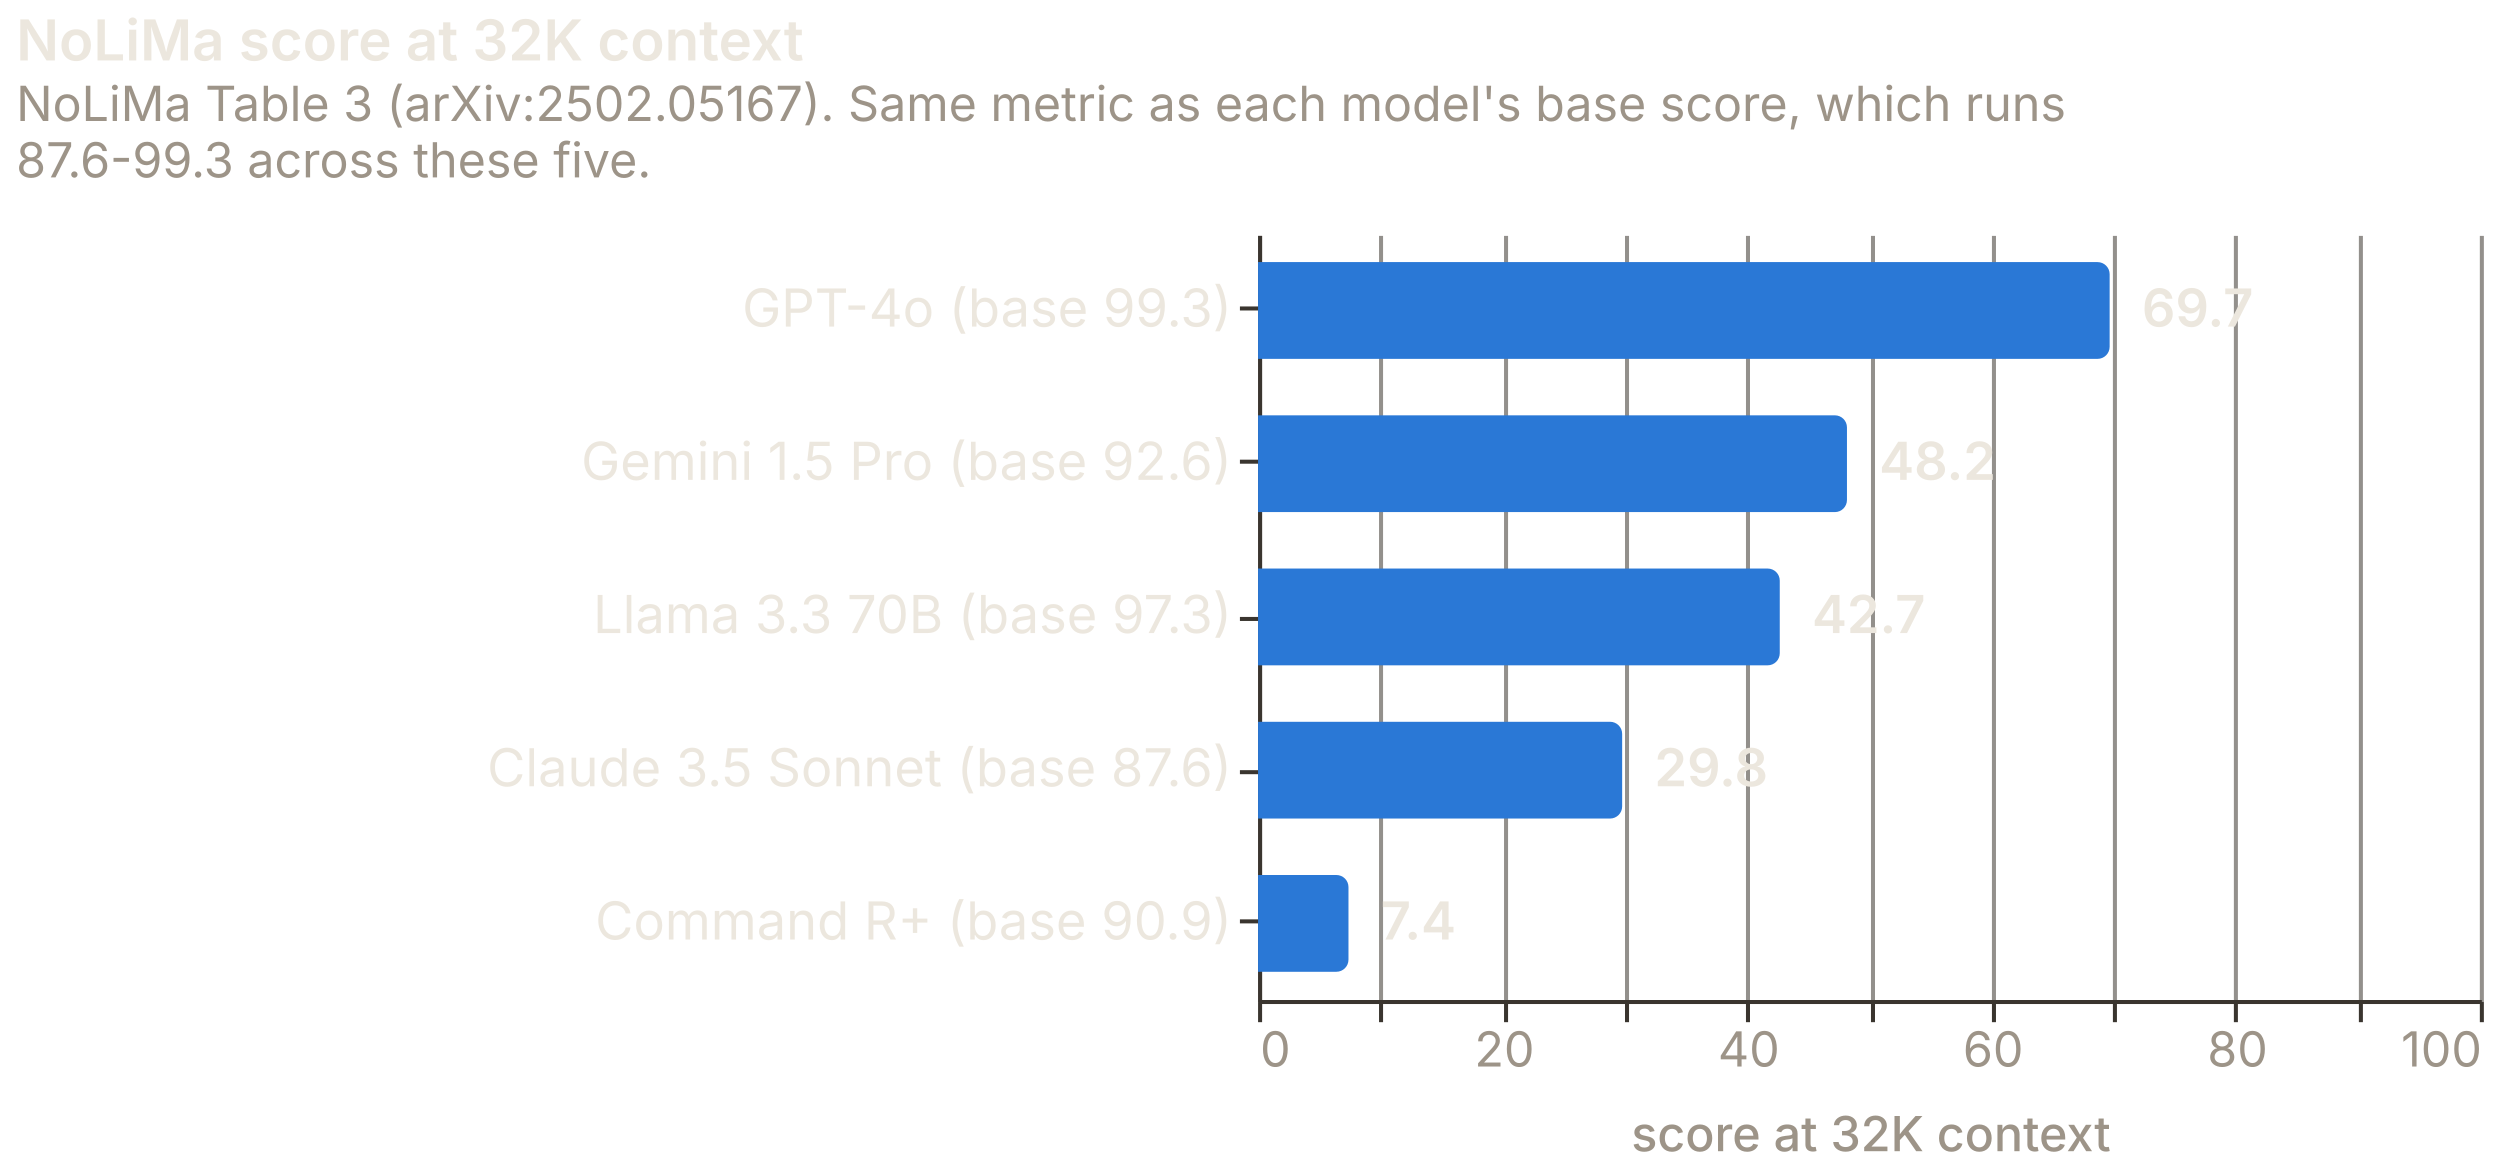
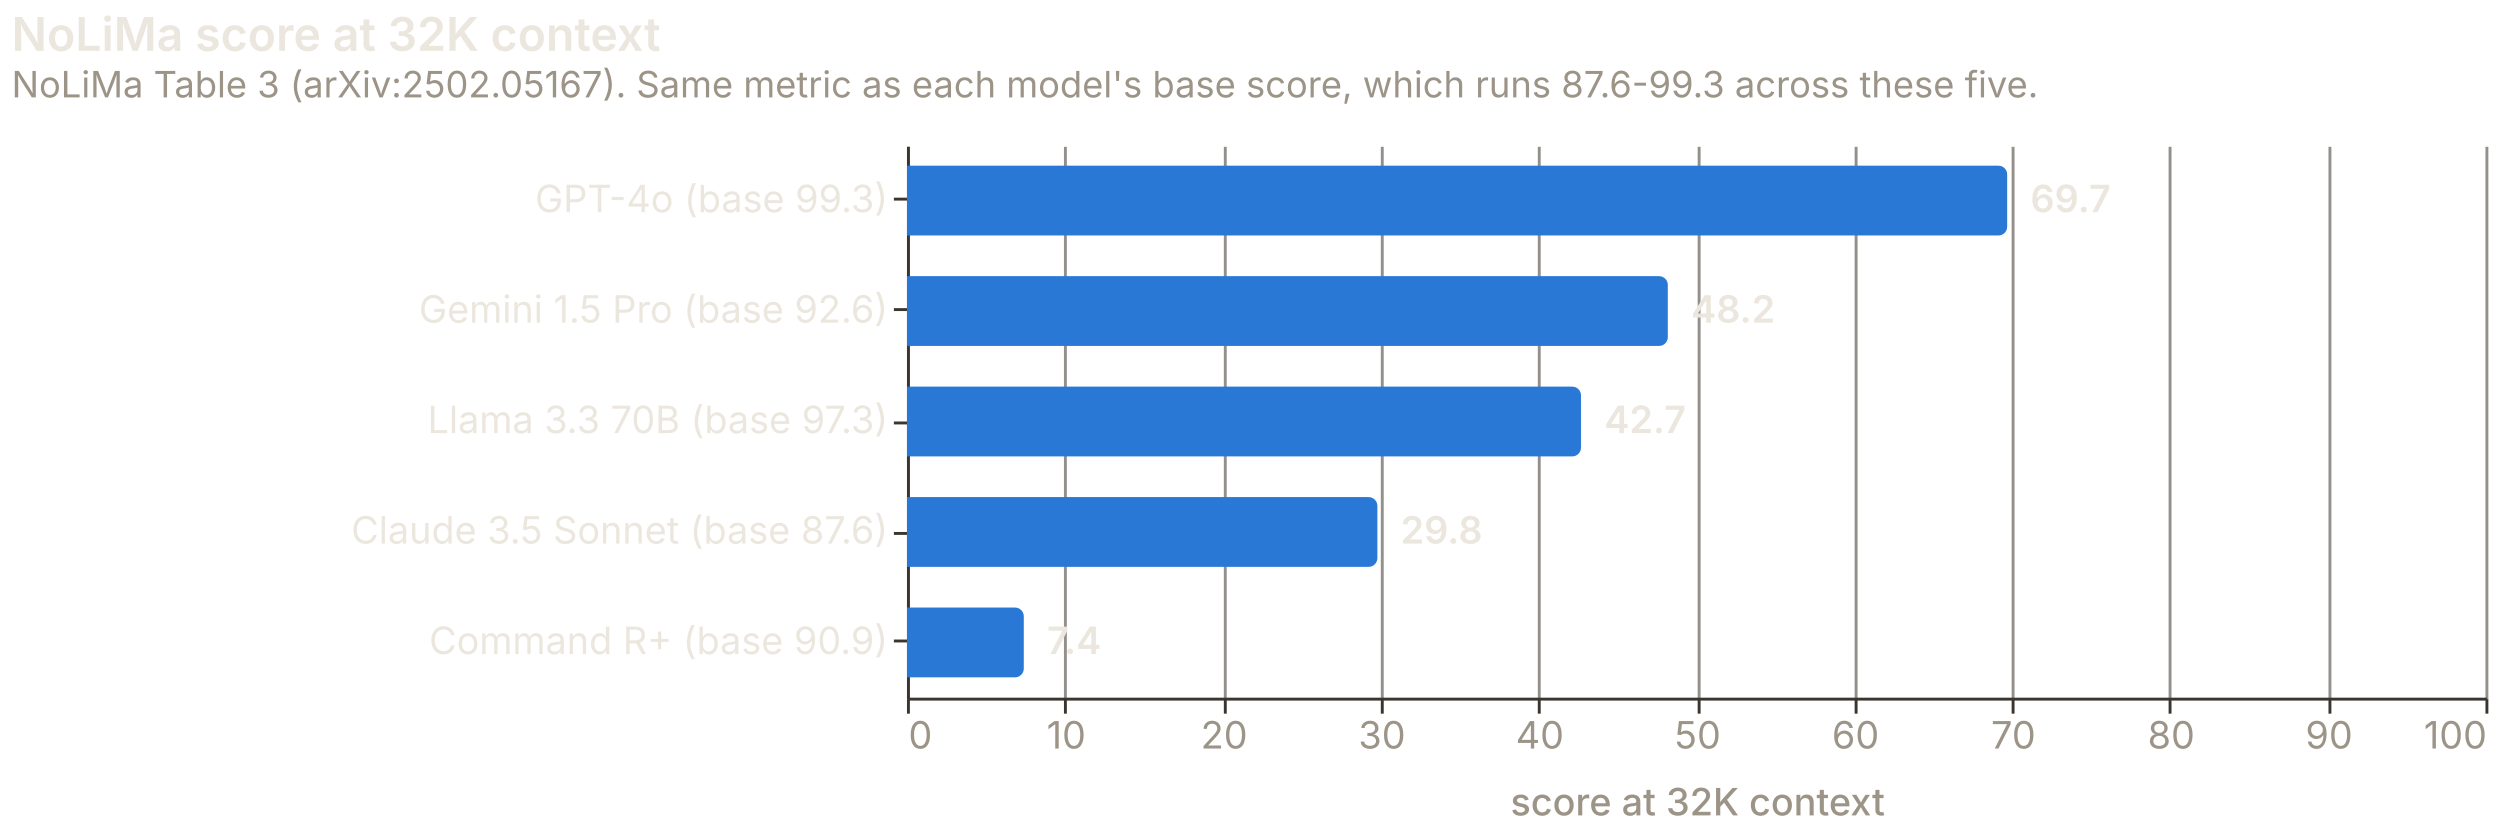
- <svg xmlns="http://www.w3.org/2000/svg" version="1.1" class="marks" width="620" height="291" viewBox="0 0 620 291">
-   <g fill="none" stroke-miterlimit="4" transform="translate(312,58)">
+ <svg xmlns="http://www.w3.org/2000/svg" version="1.1" class="marks" width="860" height="287" viewBox="0 0 860 287">
+   <g fill="none" stroke-miterlimit="4" transform="translate(312,50)">
    <g class="mark-group role-frame root" role="graphics-object" aria-roledescription="group mark container">
      <g transform="translate(0,0)">
-         <path class="background" aria-hidden="true" d="M0,0h303v190h-303Z" />
+         <path class="background" aria-hidden="true" d="M0,0h543v190h-543Z" />
        <g>
          <g class="mark-group role-axis" aria-hidden="true">
            <g transform="translate(0.5,190.5)">
              <path class="background" aria-hidden="true" d="M0,0h0v0h0Z" pointer-events="none" />
              <g>
                <g class="mark-rule role-axis-grid" pointer-events="none">
                  <line transform="translate(0,0)" x2="0" y2="-190" stroke="#3a352f" stroke-opacity="0.55" stroke-width="1" opacity="1" />
-                   <line transform="translate(30,0)" x2="0" y2="-190" stroke="#3a352f" stroke-opacity="0.55" stroke-width="1" opacity="1" />
-                   <line transform="translate(61,0)" x2="0" y2="-190" stroke="#3a352f" stroke-opacity="0.55" stroke-width="1" opacity="1" />
-                   <line transform="translate(91,0)" x2="0" y2="-190" stroke="#3a352f" stroke-opacity="0.55" stroke-width="1" opacity="1" />
-                   <line transform="translate(121,0)" x2="0" y2="-190" stroke="#3a352f" stroke-opacity="0.55" stroke-width="1" opacity="1" />
-                   <line transform="translate(152,0)" x2="0" y2="-190" stroke="#3a352f" stroke-opacity="0.55" stroke-width="1" opacity="1" />
-                   <line transform="translate(182,0)" x2="0" y2="-190" stroke="#3a352f" stroke-opacity="0.55" stroke-width="1" opacity="1" />
-                   <line transform="translate(212,0)" x2="0" y2="-190" stroke="#3a352f" stroke-opacity="0.55" stroke-width="1" opacity="1" />
-                   <line transform="translate(242,0)" x2="0" y2="-190" stroke="#3a352f" stroke-opacity="0.55" stroke-width="1" opacity="1" />
-                   <line transform="translate(273,0)" x2="0" y2="-190" stroke="#3a352f" stroke-opacity="0.55" stroke-width="1" opacity="1" />
-                   <line transform="translate(303,0)" x2="0" y2="-190" stroke="#3a352f" stroke-opacity="0.55" stroke-width="1" opacity="1" />
+                   <line transform="translate(54,0)" x2="0" y2="-190" stroke="#3a352f" stroke-opacity="0.55" stroke-width="1" opacity="1" />
+                   <line transform="translate(109,0)" x2="0" y2="-190" stroke="#3a352f" stroke-opacity="0.55" stroke-width="1" opacity="1" />
+                   <line transform="translate(163,0)" x2="0" y2="-190" stroke="#3a352f" stroke-opacity="0.55" stroke-width="1" opacity="1" />
+                   <line transform="translate(217,0)" x2="0" y2="-190" stroke="#3a352f" stroke-opacity="0.55" stroke-width="1" opacity="1" />
+                   <line transform="translate(272,0)" x2="0" y2="-190" stroke="#3a352f" stroke-opacity="0.55" stroke-width="1" opacity="1" />
+                   <line transform="translate(326,0)" x2="0" y2="-190" stroke="#3a352f" stroke-opacity="0.55" stroke-width="1" opacity="1" />
+                   <line transform="translate(380,0)" x2="0" y2="-190" stroke="#3a352f" stroke-opacity="0.55" stroke-width="1" opacity="1" />
+                   <line transform="translate(434,0)" x2="0" y2="-190" stroke="#3a352f" stroke-opacity="0.55" stroke-width="1" opacity="1" />
+                   <line transform="translate(489,0)" x2="0" y2="-190" stroke="#3a352f" stroke-opacity="0.55" stroke-width="1" opacity="1" />
+                   <line transform="translate(543,0)" x2="0" y2="-190" stroke="#3a352f" stroke-opacity="0.55" stroke-width="1" opacity="1" />
                </g>
              </g>
              <path class="foreground" aria-hidden="true" d="" pointer-events="none" display="none" />
            </g>
          </g>
          <g class="mark-group role-axis" role="graphics-symbol" aria-roledescription="axis" aria-label="X-axis titled 'score at 32K context' for a linear scale with values from 0 to 100">
            <g transform="translate(0.5,190.5)">
              <path class="background" aria-hidden="true" d="M0,0h0v0h0Z" pointer-events="none" />
              <g>
                <g class="mark-rule role-axis-tick" pointer-events="none">
                  <line transform="translate(0,0)" x2="0" y2="5" stroke="#3a352f" stroke-width="1" opacity="1" />
-                   <line transform="translate(30,0)" x2="0" y2="5" stroke="#3a352f" stroke-width="1" opacity="1" />
-                   <line transform="translate(61,0)" x2="0" y2="5" stroke="#3a352f" stroke-width="1" opacity="1" />
-                   <line transform="translate(91,0)" x2="0" y2="5" stroke="#3a352f" stroke-width="1" opacity="1" />
-                   <line transform="translate(121,0)" x2="0" y2="5" stroke="#3a352f" stroke-width="1" opacity="1" />
-                   <line transform="translate(152,0)" x2="0" y2="5" stroke="#3a352f" stroke-width="1" opacity="1" />
-                   <line transform="translate(182,0)" x2="0" y2="5" stroke="#3a352f" stroke-width="1" opacity="1" />
-                   <line transform="translate(212,0)" x2="0" y2="5" stroke="#3a352f" stroke-width="1" opacity="1" />
-                   <line transform="translate(242,0)" x2="0" y2="5" stroke="#3a352f" stroke-width="1" opacity="1" />
-                   <line transform="translate(273,0)" x2="0" y2="5" stroke="#3a352f" stroke-width="1" opacity="1" />
-                   <line transform="translate(303,0)" x2="0" y2="5" stroke="#3a352f" stroke-width="1" opacity="1" />
+                   <line transform="translate(54,0)" x2="0" y2="5" stroke="#3a352f" stroke-width="1" opacity="1" />
+                   <line transform="translate(109,0)" x2="0" y2="5" stroke="#3a352f" stroke-width="1" opacity="1" />
+                   <line transform="translate(163,0)" x2="0" y2="5" stroke="#3a352f" stroke-width="1" opacity="1" />
+                   <line transform="translate(217,0)" x2="0" y2="5" stroke="#3a352f" stroke-width="1" opacity="1" />
+                   <line transform="translate(272,0)" x2="0" y2="5" stroke="#3a352f" stroke-width="1" opacity="1" />
+                   <line transform="translate(326,0)" x2="0" y2="5" stroke="#3a352f" stroke-width="1" opacity="1" />
+                   <line transform="translate(380,0)" x2="0" y2="5" stroke="#3a352f" stroke-width="1" opacity="1" />
+                   <line transform="translate(434,0)" x2="0" y2="5" stroke="#3a352f" stroke-width="1" opacity="1" />
+                   <line transform="translate(489,0)" x2="0" y2="5" stroke="#3a352f" stroke-width="1" opacity="1" />
+                   <line transform="translate(543,0)" x2="0" y2="5" stroke="#3a352f" stroke-width="1" opacity="1" />
                </g>
                <g class="mark-text role-axis-label" pointer-events="none">
-                   <text text-anchor="start" transform="translate(0,16)" font-family="ui-sans-serif, system-ui, -apple-system, 'Segoe UI', Inter, Helvetica, Arial, sans-serif" font-size="12px" fill="#9d9488" opacity="1">0</text>
-                   <text text-anchor="middle" transform="translate(30.3,16)" font-family="ui-sans-serif, system-ui, -apple-system, 'Segoe UI', Inter, Helvetica, Arial, sans-serif" font-size="12px" fill="#9d9488" opacity="0">10</text>
-                   <text text-anchor="middle" transform="translate(60.6,16)" font-family="ui-sans-serif, system-ui, -apple-system, 'Segoe UI', Inter, Helvetica, Arial, sans-serif" font-size="12px" fill="#9d9488" opacity="1">20</text>
-                   <text text-anchor="middle" transform="translate(90.9,16)" font-family="ui-sans-serif, system-ui, -apple-system, 'Segoe UI', Inter, Helvetica, Arial, sans-serif" font-size="12px" fill="#9d9488" opacity="0">30</text>
-                   <text text-anchor="middle" transform="translate(121.2,16)" font-family="ui-sans-serif, system-ui, -apple-system, 'Segoe UI', Inter, Helvetica, Arial, sans-serif" font-size="12px" fill="#9d9488" opacity="1">40</text>
-                   <text text-anchor="middle" transform="translate(151.5,16)" font-family="ui-sans-serif, system-ui, -apple-system, 'Segoe UI', Inter, Helvetica, Arial, sans-serif" font-size="12px" fill="#9d9488" opacity="0">50</text>
-                   <text text-anchor="middle" transform="translate(181.8,16)" font-family="ui-sans-serif, system-ui, -apple-system, 'Segoe UI', Inter, Helvetica, Arial, sans-serif" font-size="12px" fill="#9d9488" opacity="1">60</text>
-                   <text text-anchor="middle" transform="translate(212.1,16)" font-family="ui-sans-serif, system-ui, -apple-system, 'Segoe UI', Inter, Helvetica, Arial, sans-serif" font-size="12px" fill="#9d9488" opacity="0">70</text>
-                   <text text-anchor="middle" transform="translate(242.4,16)" font-family="ui-sans-serif, system-ui, -apple-system, 'Segoe UI', Inter, Helvetica, Arial, sans-serif" font-size="12px" fill="#9d9488" opacity="1">80</text>
-                   <text text-anchor="middle" transform="translate(272.7,16)" font-family="ui-sans-serif, system-ui, -apple-system, 'Segoe UI', Inter, Helvetica, Arial, sans-serif" font-size="12px" fill="#9d9488" opacity="0">90</text>
-                   <text text-anchor="end" transform="translate(303,16)" font-family="ui-sans-serif, system-ui, -apple-system, 'Segoe UI', Inter, Helvetica, Arial, sans-serif" font-size="12px" fill="#9d9488" opacity="1">100</text>
+                   <text text-anchor="start" transform="translate(0,17)" font-family="ui-sans-serif, system-ui, -apple-system, 'Segoe UI', Inter, Helvetica, Arial, sans-serif" font-size="13px" fill="#9d9488" opacity="1">0</text>
+                   <text text-anchor="middle" transform="translate(54.3,17)" font-family="ui-sans-serif, system-ui, -apple-system, 'Segoe UI', Inter, Helvetica, Arial, sans-serif" font-size="13px" fill="#9d9488" opacity="1">10</text>
+                   <text text-anchor="middle" transform="translate(108.6,17)" font-family="ui-sans-serif, system-ui, -apple-system, 'Segoe UI', Inter, Helvetica, Arial, sans-serif" font-size="13px" fill="#9d9488" opacity="1">20</text>
+                   <text text-anchor="middle" transform="translate(162.9,17)" font-family="ui-sans-serif, system-ui, -apple-system, 'Segoe UI', Inter, Helvetica, Arial, sans-serif" font-size="13px" fill="#9d9488" opacity="1">30</text>
+                   <text text-anchor="middle" transform="translate(217.2,17)" font-family="ui-sans-serif, system-ui, -apple-system, 'Segoe UI', Inter, Helvetica, Arial, sans-serif" font-size="13px" fill="#9d9488" opacity="1">40</text>
+                   <text text-anchor="middle" transform="translate(271.5,17)" font-family="ui-sans-serif, system-ui, -apple-system, 'Segoe UI', Inter, Helvetica, Arial, sans-serif" font-size="13px" fill="#9d9488" opacity="1">50</text>
+                   <text text-anchor="middle" transform="translate(325.8,17)" font-family="ui-sans-serif, system-ui, -apple-system, 'Segoe UI', Inter, Helvetica, Arial, sans-serif" font-size="13px" fill="#9d9488" opacity="1">60</text>
+                   <text text-anchor="middle" transform="translate(380.1,17)" font-family="ui-sans-serif, system-ui, -apple-system, 'Segoe UI', Inter, Helvetica, Arial, sans-serif" font-size="13px" fill="#9d9488" opacity="1">70</text>
+                   <text text-anchor="middle" transform="translate(434.4,17)" font-family="ui-sans-serif, system-ui, -apple-system, 'Segoe UI', Inter, Helvetica, Arial, sans-serif" font-size="13px" fill="#9d9488" opacity="1">80</text>
+                   <text text-anchor="middle" transform="translate(488.7,17)" font-family="ui-sans-serif, system-ui, -apple-system, 'Segoe UI', Inter, Helvetica, Arial, sans-serif" font-size="13px" fill="#9d9488" opacity="1">90</text>
+                   <text text-anchor="end" transform="translate(543,17)" font-family="ui-sans-serif, system-ui, -apple-system, 'Segoe UI', Inter, Helvetica, Arial, sans-serif" font-size="13px" fill="#9d9488" opacity="1">100</text>
                </g>
                <g class="mark-rule role-axis-domain" pointer-events="none">
-                   <line transform="translate(0,0)" x2="303" y2="0" stroke="#3a352f" stroke-width="1" opacity="1" />
+                   <line transform="translate(0,0)" x2="543" y2="0" stroke="#3a352f" stroke-width="1" opacity="1" />
                </g>
                <g class="mark-text role-axis-title" pointer-events="none">
-                   <text text-anchor="middle" transform="translate(151.5,37)" font-family="ui-sans-serif, system-ui, -apple-system, 'Segoe UI', Inter, Helvetica, Arial, sans-serif" font-size="12px" font-weight="500" fill="#9d9488" opacity="1">score at 32K context</text>
+                   <text text-anchor="middle" transform="translate(271.5,40)" font-family="ui-sans-serif, system-ui, -apple-system, 'Segoe UI', Inter, Helvetica, Arial, sans-serif" font-size="13px" font-weight="500" fill="#9d9488" opacity="1">score at 32K context</text>
                </g>
              </g>
              <path class="foreground" aria-hidden="true" d="" pointer-events="none" display="none" />
            </g>
          </g>
          <g class="mark-group role-axis" role="graphics-symbol" aria-roledescription="axis" aria-label="Y-axis for a discrete scale with 5 values: GPT-4o (base 99.3), Gemini 1.5 Pro (base 92.6), Llama 3.3 70B (base 97.3), Claude 3.5 Sonnet (base 87.6), Command R+ (base 90.9)">
            <g transform="translate(0.5,0.5)">
              <path class="background" aria-hidden="true" d="M0,0h0v0h0Z" pointer-events="none" />
              <g>
                <g class="mark-rule role-axis-tick" pointer-events="none">
                  <line transform="translate(0,18)" x2="-5" y2="0" stroke="#3a352f" stroke-width="1" opacity="1" />
                  <line transform="translate(0,56)" x2="-5" y2="0" stroke="#3a352f" stroke-width="1" opacity="1" />
                  <line transform="translate(0,95)" x2="-5" y2="0" stroke="#3a352f" stroke-width="1" opacity="1" />
                  <line transform="translate(0,133)" x2="-5" y2="0" stroke="#3a352f" stroke-width="1" opacity="1" />
                  <line transform="translate(0,170)" x2="-5" y2="0" stroke="#3a352f" stroke-width="1" opacity="1" />
                </g>
                <g class="mark-text role-axis-label" pointer-events="none">
                  <text text-anchor="end" transform="translate(-7,22.5)" font-family="ui-sans-serif, system-ui, -apple-system, 'Segoe UI', Inter, Helvetica, Arial, sans-serif" font-size="13px" fill="#ece7de" opacity="1">GPT-4o (base 99.3)</text>
                  <text text-anchor="end" transform="translate(-7,60.5)" font-family="ui-sans-serif, system-ui, -apple-system, 'Segoe UI', Inter, Helvetica, Arial, sans-serif" font-size="13px" fill="#ece7de" opacity="1">Gemini 1.5 Pro (base 92.6)</text>
                  <text text-anchor="end" transform="translate(-7,98.5)" font-family="ui-sans-serif, system-ui, -apple-system, 'Segoe UI', Inter, Helvetica, Arial, sans-serif" font-size="13px" fill="#ece7de" opacity="1">Llama 3.3 70B (base 97.3)</text>
                  <text text-anchor="end" transform="translate(-7,136.5)" font-family="ui-sans-serif, system-ui, -apple-system, 'Segoe UI', Inter, Helvetica, Arial, sans-serif" font-size="13px" fill="#ece7de" opacity="1">Claude 3.5 Sonnet (base 87.6)</text>
                  <text text-anchor="end" transform="translate(-7,174.5)" font-family="ui-sans-serif, system-ui, -apple-system, 'Segoe UI', Inter, Helvetica, Arial, sans-serif" font-size="13px" fill="#ece7de" opacity="1">Command R+ (base 90.9)</text>
                </g>
                <g class="mark-rule role-axis-domain" pointer-events="none">
                  <line transform="translate(0,0)" x2="0" y2="190" stroke="#3a352f" stroke-width="1" opacity="1" />
                </g>
              </g>
              <path class="foreground" aria-hidden="true" d="" pointer-events="none" display="none" />
            </g>
          </g>
          <g class="mark-group role-scope" role="graphics-object" aria-roledescription="group mark container">
            <g transform="translate(0,7)">
-               <path class="background" aria-hidden="true" d="M0,0L208.191,0C209.847,0,211.191,1.344,211.191,3L211.191,21C211.191,22.656,209.847,24,208.191,24L0,24C0,24,0,24,0,24L0,0C0,0,0,0,0,0Z" />
+               <path class="background" aria-hidden="true" d="M0,0L375.471,0C377.127,0,378.471,1.344,378.471,3L378.471,21C378.471,22.656,377.127,24,375.471,24L0,24C0,24,0,24,0,24L0,0C0,0,0,0,0,0Z" />
              <g clip-path="url(#clip6)">
                <g class="mark-group role-scope" role="graphics-object" aria-roledescription="group mark container">
                  <g transform="translate(0,0)">
                    <path class="background" aria-hidden="true" d="M0,0h0v24h0Z" />
                    <g>
                      <g class="mark-rect role-mark layer_0_marks" role="graphics-object" aria-roledescription="rect mark container">
-                         <path aria-label="score at 32K context: 69.7; model: GPT-4o (base 99.3)" role="graphics-symbol" aria-roledescription="bar" d="M0,0h211.191v24h-211.191Z" fill="#2a78d6" />
+                         <path aria-label="score at 32K context: 69.7; model: GPT-4o (base 99.3)" role="graphics-symbol" aria-roledescription="bar" d="M0,0h378.471v24h-378.471Z" fill="#2a78d6" />
                      </g>
                    </g>
                    <path class="foreground" aria-hidden="true" d="" display="none" />
                  </g>
                </g>
              </g>
              <path class="foreground" aria-hidden="true" d="" display="none" />
            </g>
            <g transform="translate(0,45)">
-               <path class="background" aria-hidden="true" d="M0,0L143.046,0C144.702,0,146.046,1.344,146.046,3L146.046,21C146.046,22.656,144.702,24,143.046,24L0,24C0,24,0,24,0,24L0,0C0,0,0,0,0,0Z" />
+               <path class="background" aria-hidden="true" d="M0,0L258.726,0C260.382,0,261.726,1.344,261.726,3L261.726,21C261.726,22.656,260.382,24,258.726,24L0,24C0,24,0,24,0,24L0,0C0,0,0,0,0,0Z" />
              <g clip-path="url(#clip7)">
                <g class="mark-group role-scope" role="graphics-object" aria-roledescription="group mark container">
                  <g transform="translate(0,0)">
                    <path class="background" aria-hidden="true" d="M0,0h0v24h0Z" />
                    <g>
                      <g class="mark-rect role-mark layer_0_marks" role="graphics-object" aria-roledescription="rect mark container">
-                         <path aria-label="score at 32K context: 48.2; model: Gemini 1.5 Pro (base 92.6)" role="graphics-symbol" aria-roledescription="bar" d="M0,0h146.046v24h-146.046Z" fill="#2a78d6" />
+                         <path aria-label="score at 32K context: 48.2; model: Gemini 1.5 Pro (base 92.6)" role="graphics-symbol" aria-roledescription="bar" d="M0,0h261.726v24h-261.726Z" fill="#2a78d6" />
                      </g>
                    </g>
                    <path class="foreground" aria-hidden="true" d="" display="none" />
                  </g>
                </g>
              </g>
              <path class="foreground" aria-hidden="true" d="" display="none" />
            </g>
            <g transform="translate(0,83)">
-               <path class="background" aria-hidden="true" d="M0,0L126.381,0C128.037,0,129.381,1.344,129.381,3L129.381,21C129.381,22.656,128.037,24,126.381,24L0,24C0,24,0,24,0,24L0,0C0,0,0,0,0,0Z" />
+               <path class="background" aria-hidden="true" d="M0,0L228.861,0C230.517,0,231.861,1.344,231.861,3L231.861,21C231.861,22.656,230.517,24,228.861,24L0,24C0,24,0,24,0,24L0,0C0,0,0,0,0,0Z" />
              <g clip-path="url(#clip8)">
                <g class="mark-group role-scope" role="graphics-object" aria-roledescription="group mark container">
                  <g transform="translate(0,0)">
                    <path class="background" aria-hidden="true" d="M0,0h0v24h0Z" />
                    <g>
                      <g class="mark-rect role-mark layer_0_marks" role="graphics-object" aria-roledescription="rect mark container">
-                         <path aria-label="score at 32K context: 42.7; model: Llama 3.3 70B (base 97.3)" role="graphics-symbol" aria-roledescription="bar" d="M0,0h129.381v24h-129.381Z" fill="#2a78d6" />
+                         <path aria-label="score at 32K context: 42.7; model: Llama 3.3 70B (base 97.3)" role="graphics-symbol" aria-roledescription="bar" d="M0,0h231.861v24h-231.861Z" fill="#2a78d6" />
                      </g>
                    </g>
                    <path class="foreground" aria-hidden="true" d="" display="none" />
                  </g>
                </g>
              </g>
              <path class="foreground" aria-hidden="true" d="" display="none" />
            </g>
            <g transform="translate(0,121)">
-               <path class="background" aria-hidden="true" d="M0,0L87.294,0C88.95,0,90.294,1.344,90.294,3L90.294,21C90.294,22.656,88.95,24,87.294,24L0,24C0,24,0,24,0,24L0,0C0,0,0,0,0,0Z" />
+               <path class="background" aria-hidden="true" d="M0,0L158.814,0C160.47,0,161.814,1.344,161.814,3L161.814,21C161.814,22.656,160.47,24,158.814,24L0,24C0,24,0,24,0,24L0,0C0,0,0,0,0,0Z" />
              <g clip-path="url(#clip9)">
                <g class="mark-group role-scope" role="graphics-object" aria-roledescription="group mark container">
                  <g transform="translate(0,0)">
                    <path class="background" aria-hidden="true" d="M0,0h0v24h0Z" />
                    <g>
                      <g class="mark-rect role-mark layer_0_marks" role="graphics-object" aria-roledescription="rect mark container">
-                         <path aria-label="score at 32K context: 29.8; model: Claude 3.5 Sonnet (base 87.6)" role="graphics-symbol" aria-roledescription="bar" d="M0,0h90.294v24h-90.294Z" fill="#2a78d6" />
+                         <path aria-label="score at 32K context: 29.8; model: Claude 3.5 Sonnet (base 87.6)" role="graphics-symbol" aria-roledescription="bar" d="M0,0h161.814v24h-161.814Z" fill="#2a78d6" />
                      </g>
                    </g>
                    <path class="foreground" aria-hidden="true" d="" display="none" />
                  </g>
                </g>
              </g>
              <path class="foreground" aria-hidden="true" d="" display="none" />
            </g>
            <g transform="translate(0,159)">
-               <path class="background" aria-hidden="true" d="M0,0L19.422,0C21.078,0,22.422,1.344,22.422,3L22.422,21C22.422,22.656,21.078,24,19.422,24L0,24C0,24,0,24,0,24L0,0C0,0,0,0,0,0Z" />
+               <path class="background" aria-hidden="true" d="M0,0L37.182,0C38.838,0,40.182,1.344,40.182,3L40.182,21C40.182,22.656,38.838,24,37.182,24L0,24C0,24,0,24,0,24L0,0C0,0,0,0,0,0Z" />
              <g clip-path="url(#clip10)">
                <g class="mark-group role-scope" role="graphics-object" aria-roledescription="group mark container">
                  <g transform="translate(0,0)">
                    <path class="background" aria-hidden="true" d="M0,0h0v24h0Z" />
                    <g>
                      <g class="mark-rect role-mark layer_0_marks" role="graphics-object" aria-roledescription="rect mark container">
-                         <path aria-label="score at 32K context: 7.4; model: Command R+ (base 90.9)" role="graphics-symbol" aria-roledescription="bar" d="M0,0h22.422v24h-22.422Z" fill="#2a78d6" />
+                         <path aria-label="score at 32K context: 7.4; model: Command R+ (base 90.9)" role="graphics-symbol" aria-roledescription="bar" d="M0,0h40.182v24h-40.182Z" fill="#2a78d6" />
                      </g>
                    </g>
                    <path class="foreground" aria-hidden="true" d="" display="none" />
                  </g>
                </g>
              </g>
              <path class="foreground" aria-hidden="true" d="" display="none" />
            </g>
          </g>
          <g class="mark-text role-mark layer_1_marks" role="graphics-object" aria-roledescription="text mark container">
-             <text aria-label="score at 32K context: 69.7; model: GPT-4o (base 99.3); v: 69.7" role="graphics-symbol" aria-roledescription="text mark" text-anchor="start" transform="translate(219.191,23)" font-family="ui-sans-serif, system-ui, -apple-system, 'Segoe UI', Inter, Helvetica, Arial, sans-serif" font-size="13px" font-weight="600" fill="#ece7de">69.7</text>
-             <text aria-label="score at 32K context: 48.2; model: Gemini 1.5 Pro (base 92.6); v: 48.2" role="graphics-symbol" aria-roledescription="text mark" text-anchor="start" transform="translate(154.046,61)" font-family="ui-sans-serif, system-ui, -apple-system, 'Segoe UI', Inter, Helvetica, Arial, sans-serif" font-size="13px" font-weight="600" fill="#ece7de">48.2</text>
-             <text aria-label="score at 32K context: 42.7; model: Llama 3.3 70B (base 97.3); v: 42.7" role="graphics-symbol" aria-roledescription="text mark" text-anchor="start" transform="translate(137.381,99)" font-family="ui-sans-serif, system-ui, -apple-system, 'Segoe UI', Inter, Helvetica, Arial, sans-serif" font-size="13px" font-weight="600" fill="#ece7de">42.7</text>
-             <text aria-label="score at 32K context: 29.8; model: Claude 3.5 Sonnet (base 87.6); v: 29.8" role="graphics-symbol" aria-roledescription="text mark" text-anchor="start" transform="translate(98.294,137)" font-family="ui-sans-serif, system-ui, -apple-system, 'Segoe UI', Inter, Helvetica, Arial, sans-serif" font-size="13px" font-weight="600" fill="#ece7de">29.8</text>
-             <text aria-label="score at 32K context: 7.4; model: Command R+ (base 90.9); v: 7.4" role="graphics-symbol" aria-roledescription="text mark" text-anchor="start" transform="translate(30.422,175)" font-family="ui-sans-serif, system-ui, -apple-system, 'Segoe UI', Inter, Helvetica, Arial, sans-serif" font-size="13px" font-weight="600" fill="#ece7de">7.4</text>
+             <text aria-label="score at 32K context: 69.7; model: GPT-4o (base 99.3); v: 69.7" role="graphics-symbol" aria-roledescription="text mark" text-anchor="start" transform="translate(386.471,23)" font-family="ui-sans-serif, system-ui, -apple-system, 'Segoe UI', Inter, Helvetica, Arial, sans-serif" font-size="13px" font-weight="600" fill="#ece7de">69.7</text>
+             <text aria-label="score at 32K context: 48.2; model: Gemini 1.5 Pro (base 92.6); v: 48.2" role="graphics-symbol" aria-roledescription="text mark" text-anchor="start" transform="translate(269.726,61)" font-family="ui-sans-serif, system-ui, -apple-system, 'Segoe UI', Inter, Helvetica, Arial, sans-serif" font-size="13px" font-weight="600" fill="#ece7de">48.2</text>
+             <text aria-label="score at 32K context: 42.7; model: Llama 3.3 70B (base 97.3); v: 42.7" role="graphics-symbol" aria-roledescription="text mark" text-anchor="start" transform="translate(239.861,99)" font-family="ui-sans-serif, system-ui, -apple-system, 'Segoe UI', Inter, Helvetica, Arial, sans-serif" font-size="13px" font-weight="600" fill="#ece7de">42.7</text>
+             <text aria-label="score at 32K context: 29.8; model: Claude 3.5 Sonnet (base 87.6); v: 29.8" role="graphics-symbol" aria-roledescription="text mark" text-anchor="start" transform="translate(169.814,137)" font-family="ui-sans-serif, system-ui, -apple-system, 'Segoe UI', Inter, Helvetica, Arial, sans-serif" font-size="13px" font-weight="600" fill="#ece7de">29.8</text>
+             <text aria-label="score at 32K context: 7.4; model: Command R+ (base 90.9); v: 7.4" role="graphics-symbol" aria-roledescription="text mark" text-anchor="start" transform="translate(48.182,175)" font-family="ui-sans-serif, system-ui, -apple-system, 'Segoe UI', Inter, Helvetica, Arial, sans-serif" font-size="13px" font-weight="600" fill="#ece7de">7.4</text>
          </g>
          <g class="mark-group role-title">
-             <g transform="translate(-308,-54)">
+             <g transform="translate(-308,-45.5)">
              <path class="background" aria-hidden="true" d="M0,0h0v0h0Z" pointer-events="none" />
              <g>
                <g class="mark-text role-title-text" role="graphics-symbol" aria-roledescription="title" aria-label="Title text 'NoLiMa score at 32K context'" pointer-events="none">
-                   <text text-anchor="start" transform="translate(0,11)" font-family="ui-sans-serif, system-ui, -apple-system, 'Segoe UI', Inter, Helvetica, Arial, sans-serif" font-size="14px" font-weight="600" fill="#ece7de" opacity="1">NoLiMa score at 32K context</text>
+                   <text text-anchor="start" transform="translate(0,13)" font-family="ui-sans-serif, system-ui, -apple-system, 'Segoe UI', Inter, Helvetica, Arial, sans-serif" font-size="16px" font-weight="600" fill="#ece7de" opacity="1">NoLiMa score at 32K context</text>
                </g>
                <g class="mark-text role-title-subtitle" role="graphics-symbol" aria-roledescription="subtitle" aria-label="Subtitle text 'NoLiMa Table 3 (arXiv:2502.05167). Same metric as each model's base score, which runs 87.6-99.3 across these five.'" pointer-events="none">
-                   <text text-anchor="start" transform="translate(0,26)" font-family="ui-sans-serif, system-ui, -apple-system, 'Segoe UI', Inter, Helvetica, Arial, sans-serif" font-size="12px" fill="#9d9488" opacity="1">
-                     <tspan>NoLiMa Table 3 (arXiv:2502.05167). Same metric as each model's base score, which runs</tspan>
-                     <tspan x="0" dy="14">87.6-99.3 across these five.</tspan>
-                   </text>
+                   <text text-anchor="start" transform="translate(0,29)" font-family="ui-sans-serif, system-ui, -apple-system, 'Segoe UI', Inter, Helvetica, Arial, sans-serif" font-size="12.5px" fill="#9d9488" opacity="1">NoLiMa Table 3 (arXiv:2502.05167). Same metric as each model's base score, which runs 87.6-99.3 across these five.</text>
                </g>
              </g>
              <path class="foreground" aria-hidden="true" d="" pointer-events="none" display="none" />
            </g>
          </g>
        </g>
        <path class="foreground" aria-hidden="true" d="" display="none" />
      </g>
    </g>
  </g>
  <defs>
    <clipPath id="clip6">
-       <path d="M0,0L208.191,0C209.847,0,211.191,1.344,211.191,3L211.191,21C211.191,22.656,209.847,24,208.191,24L0,24C0,24,0,24,0,24L0,0C0,0,0,0,0,0Z" />
+       <path d="M0,0L375.471,0C377.127,0,378.471,1.344,378.471,3L378.471,21C378.471,22.656,377.127,24,375.471,24L0,24C0,24,0,24,0,24L0,0C0,0,0,0,0,0Z" />
    </clipPath>
    <clipPath id="clip7">
-       <path d="M0,0L143.046,0C144.702,0,146.046,1.344,146.046,3L146.046,21C146.046,22.656,144.702,24,143.046,24L0,24C0,24,0,24,0,24L0,0C0,0,0,0,0,0Z" />
+       <path d="M0,0L258.726,0C260.382,0,261.726,1.344,261.726,3L261.726,21C261.726,22.656,260.382,24,258.726,24L0,24C0,24,0,24,0,24L0,0C0,0,0,0,0,0Z" />
    </clipPath>
    <clipPath id="clip8">
-       <path d="M0,0L126.381,0C128.037,0,129.381,1.344,129.381,3L129.381,21C129.381,22.656,128.037,24,126.381,24L0,24C0,24,0,24,0,24L0,0C0,0,0,0,0,0Z" />
+       <path d="M0,0L228.861,0C230.517,0,231.861,1.344,231.861,3L231.861,21C231.861,22.656,230.517,24,228.861,24L0,24C0,24,0,24,0,24L0,0C0,0,0,0,0,0Z" />
    </clipPath>
    <clipPath id="clip9">
-       <path d="M0,0L87.294,0C88.95,0,90.294,1.344,90.294,3L90.294,21C90.294,22.656,88.95,24,87.294,24L0,24C0,24,0,24,0,24L0,0C0,0,0,0,0,0Z" />
+       <path d="M0,0L158.814,0C160.47,0,161.814,1.344,161.814,3L161.814,21C161.814,22.656,160.47,24,158.814,24L0,24C0,24,0,24,0,24L0,0C0,0,0,0,0,0Z" />
    </clipPath>
    <clipPath id="clip10">
-       <path d="M0,0L19.422,0C21.078,0,22.422,1.344,22.422,3L22.422,21C22.422,22.656,21.078,24,19.422,24L0,24C0,24,0,24,0,24L0,0C0,0,0,0,0,0Z" />
+       <path d="M0,0L37.182,0C38.838,0,40.182,1.344,40.182,3L40.182,21C40.182,22.656,38.838,24,37.182,24L0,24C0,24,0,24,0,24L0,0C0,0,0,0,0,0Z" />
    </clipPath>
  </defs>
</svg>
